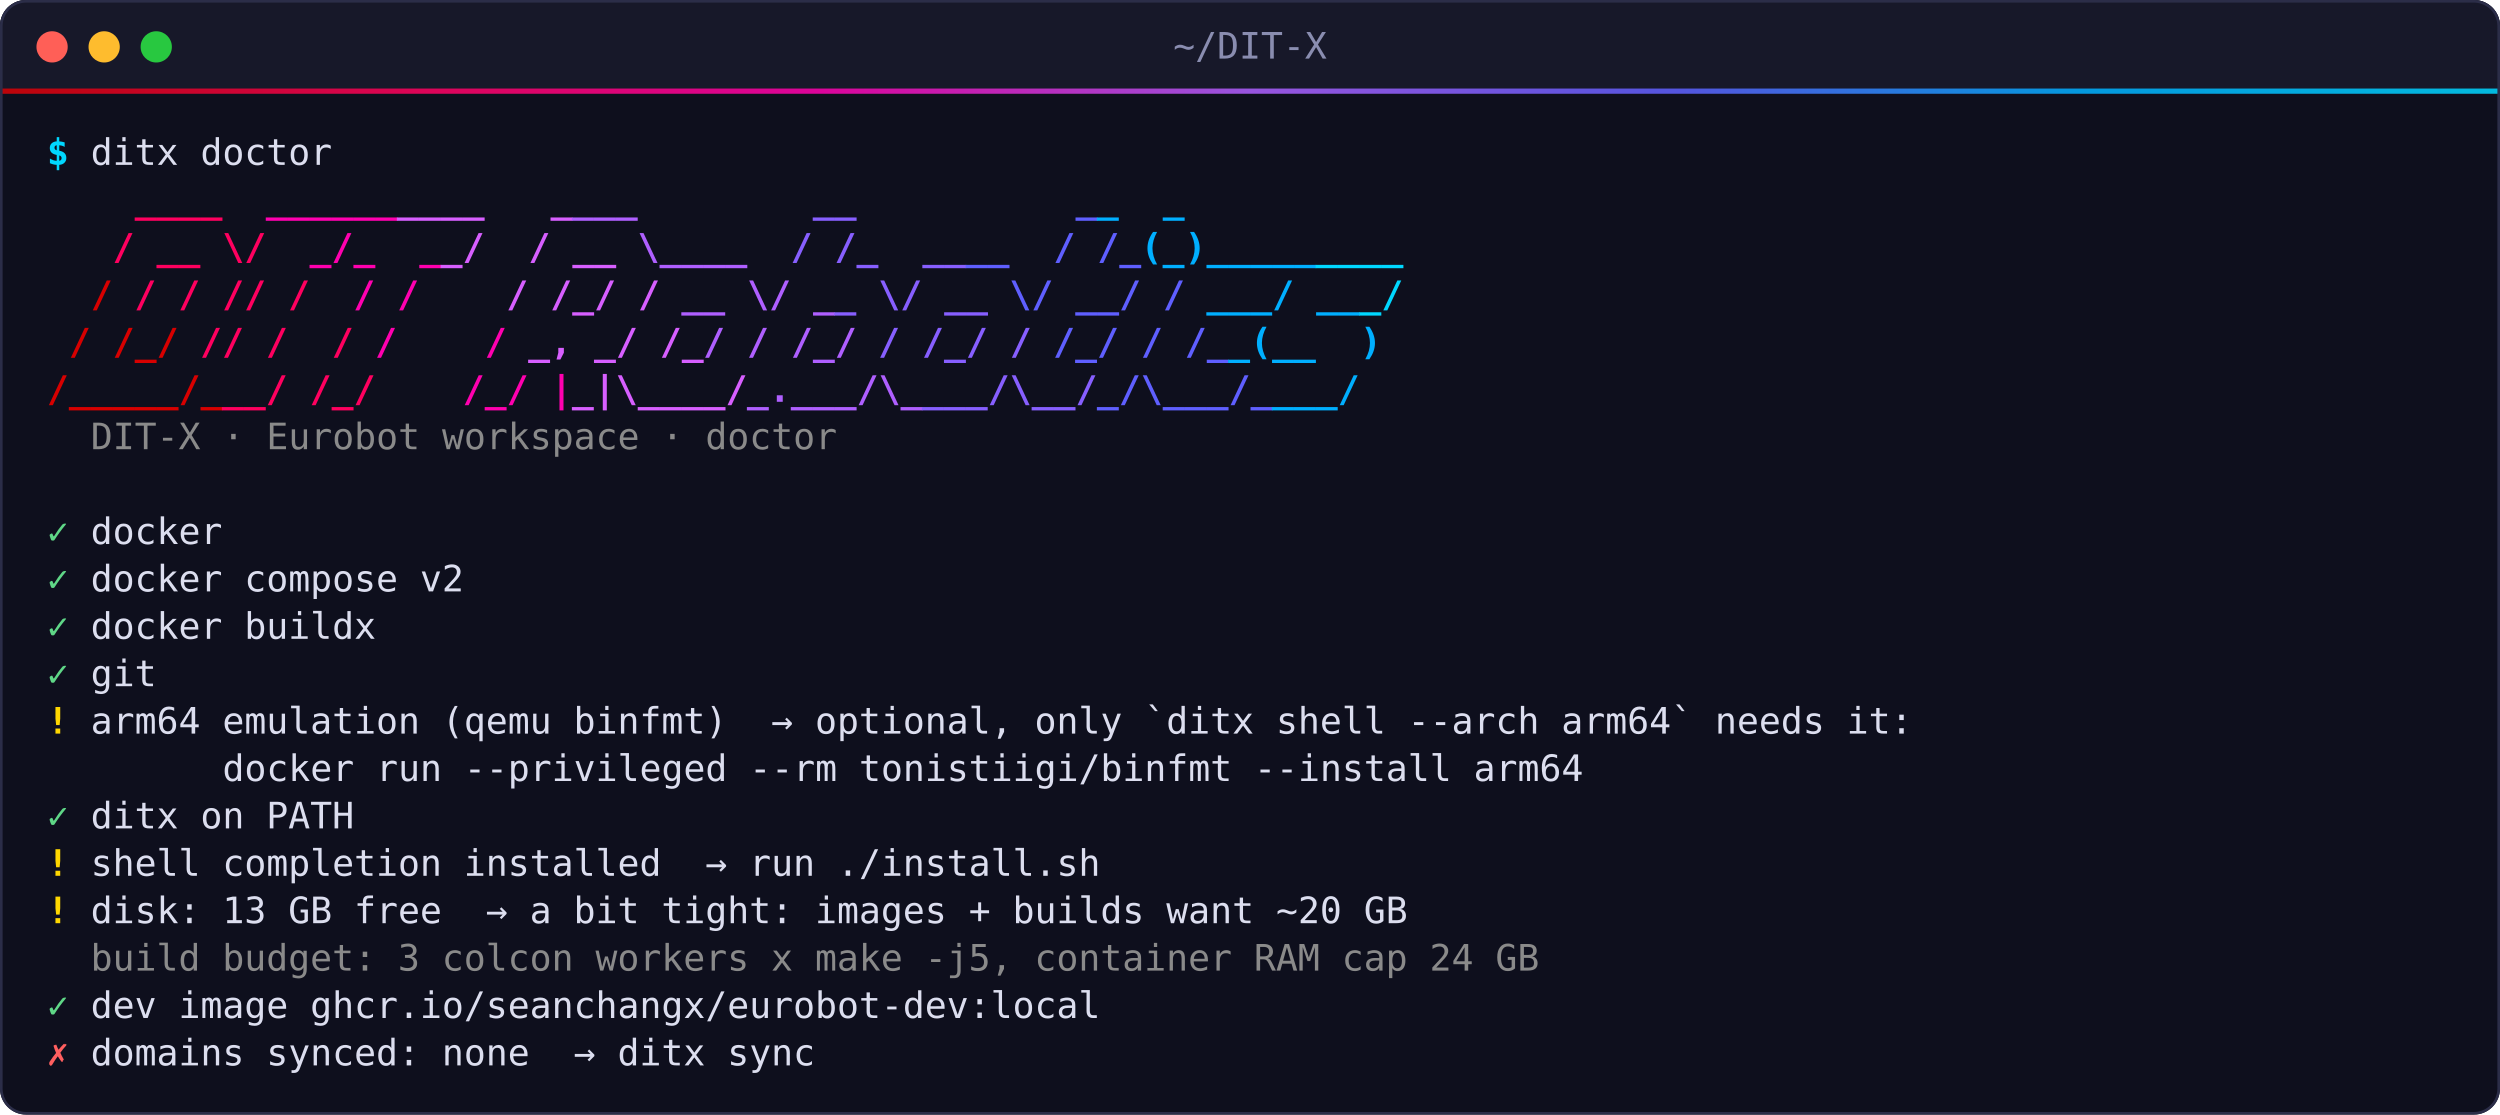
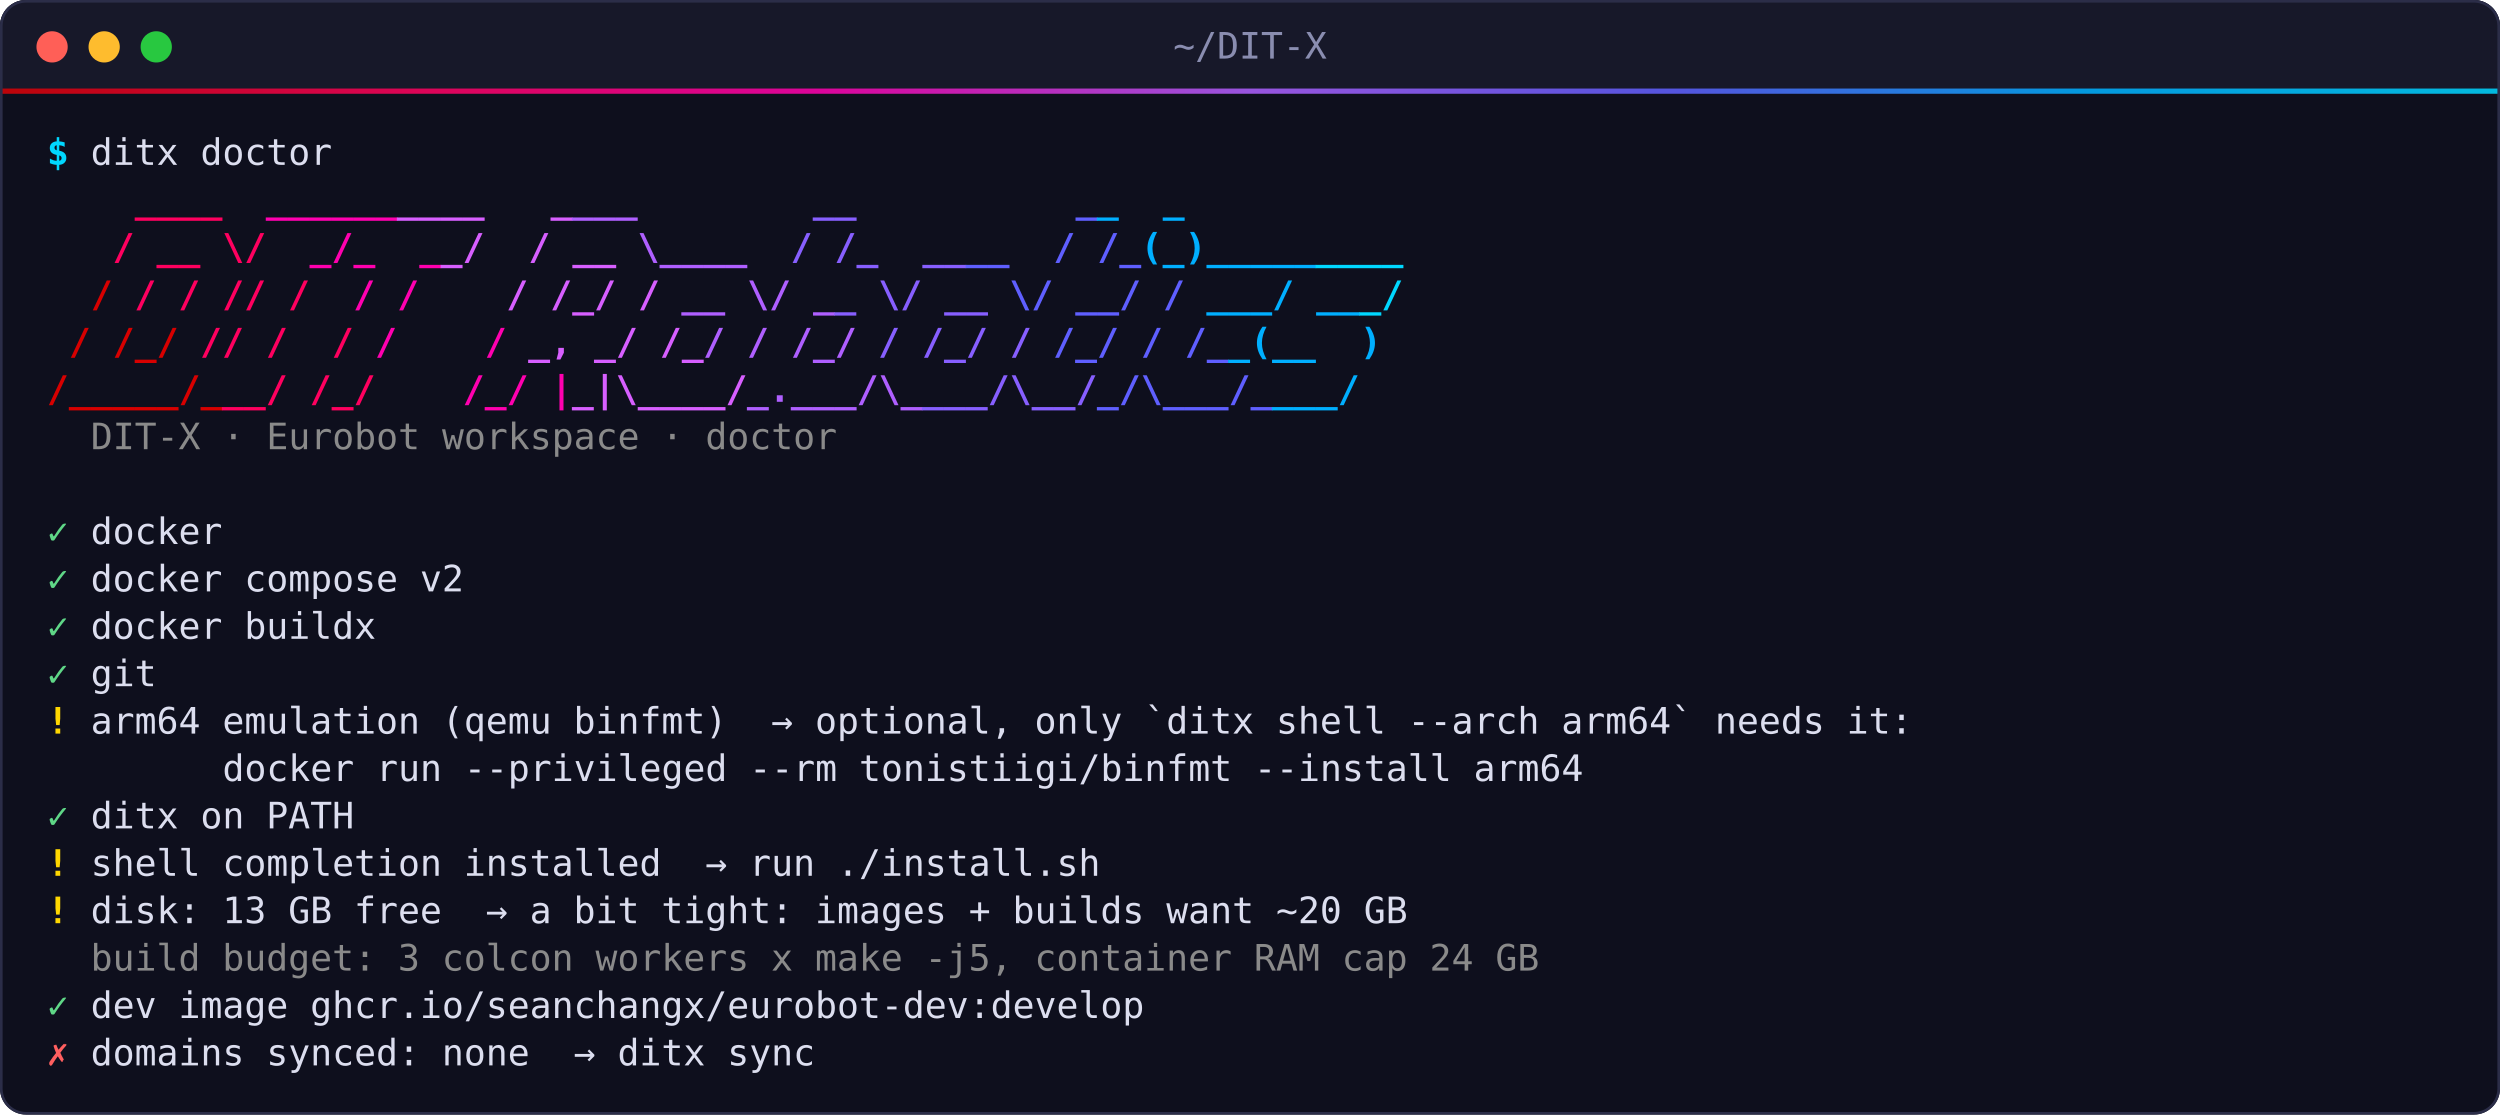
<svg xmlns="http://www.w3.org/2000/svg" width="960" height="428" viewBox="0 0 960 428" xml:space="preserve" role="img" aria-label="$ ditx doctor">
  <style>.t4fc56a text{font-family:'JetBrains Mono', 'Cascadia Code', 'DejaVu Sans Mono', monospace;font-size:14px;white-space:pre;font-variant-ligatures:none}.t4fc56a-0{fill:#00d7ff;font-weight:700}.t4fc56a-1{fill:#dcdeef}.t4fc56a-2{fill:#ff005f;font-weight:700}.t4fc56a-3{fill:#ff00af;font-weight:700}.t4fc56a-4{fill:#d75fff;font-weight:700}.t4fc56a-5{fill:#af5fff;font-weight:700}.t4fc56a-6{fill:#875fff;font-weight:700}.t4fc56a-7{fill:#5f5fff;font-weight:700}.t4fc56a-8{fill:#00afff;font-weight:700}.t4fc56a-9{fill:#d70000;font-weight:700}.t4fc56a-10{fill:#8a8a8a}.t4fc56a-11{fill:#5fd787;font-weight:700}.t4fc56a-12{fill:#ffd700;font-weight:700}.t4fc56a-13{fill:#ff5f5f;font-weight:700}</style>
  <defs>
    <linearGradient id="t4fc56a-ramp" x1="0" x2="1" y1="0" y2="0">
      <stop offset="0" stop-color="#d70000" />
      <stop offset="0.17" stop-color="#ff005f" />
      <stop offset="0.33" stop-color="#ff00af" />
      <stop offset="0.5" stop-color="#af5fff" />
      <stop offset="0.67" stop-color="#5f5fff" />
      <stop offset="0.83" stop-color="#00afff" />
      <stop offset="1" stop-color="#00d7ff" />
    </linearGradient>
    <clipPath id="t4fc56a-clip">
      <rect width="960" height="428" rx="10" />
    </clipPath>
  </defs>
  <g class="t4fc56a" clip-path="url(#t4fc56a-clip)">
    <rect width="960" height="428" fill="#0e0f1d" />
    <rect width="960" height="36" fill="#171829" />
    <rect y="34" width="960" height="2" fill="url(#t4fc56a-ramp)" opacity="0.85" />
    <circle cx="20" cy="18.0" r="6" fill="#ff5f57" />
    <circle cx="40" cy="18.0" r="6" fill="#febc2e" />
    <circle cx="60" cy="18.0" r="6" fill="#28c840" />
    <text x="480" y="22.5" text-anchor="middle" fill="#8a8db0" font-size="13">~/DIT-X</text>
    <text x="18" y="63.3" textLength="8.4" lengthAdjust="spacingAndGlyphs" class="t4fc56a-0">$</text>
    <text x="26.4" y="63.3" textLength="100.8" lengthAdjust="spacingAndGlyphs" class="t4fc56a-1"> ditx doctor</text>
    <text x="18" y="81.5" textLength="67.2" lengthAdjust="spacingAndGlyphs" class="t4fc56a-2">    ____</text>
    <text x="85.2" y="81.5" textLength="67.2" lengthAdjust="spacingAndGlyphs" class="t4fc56a-3">  ______</text>
    <text x="152.4" y="81.5" textLength="67.2" lengthAdjust="spacingAndGlyphs" class="t4fc56a-4">____   _</text>
    <text x="219.6" y="81.5" textLength="67.2" lengthAdjust="spacingAndGlyphs" class="t4fc56a-5">___     </text>
    <text x="286.8" y="81.5" textLength="67.2" lengthAdjust="spacingAndGlyphs" class="t4fc56a-6">   __   </text>
    <text x="354" y="81.5" textLength="67.2" lengthAdjust="spacingAndGlyphs" class="t4fc56a-7">       _</text>
    <text x="421.2" y="81.5" textLength="33.6" lengthAdjust="spacingAndGlyphs" class="t4fc56a-8">_  _</text>
    <text x="34.8" y="99.7" textLength="67.2" lengthAdjust="spacingAndGlyphs" class="t4fc56a-2"> / __ \/</text>
    <text x="102" y="99.7" textLength="67.2" lengthAdjust="spacingAndGlyphs" class="t4fc56a-3">  _/_  _</text>
    <text x="169.2" y="99.7" textLength="67.2" lengthAdjust="spacingAndGlyphs" class="t4fc56a-4">_/  / __</text>
    <text x="236.4" y="99.7" textLength="67.2" lengthAdjust="spacingAndGlyphs" class="t4fc56a-5"> \____  </text>
    <text x="303.6" y="99.7" textLength="67.2" lengthAdjust="spacingAndGlyphs" class="t4fc56a-6">/ /_  __</text>
    <text x="370.8" y="99.7" textLength="67.2" lengthAdjust="spacingAndGlyphs" class="t4fc56a-7">__  / /_</text>
    <text x="438" y="99.7" textLength="67.2" lengthAdjust="spacingAndGlyphs" class="t4fc56a-8">(_)_____</text>
    <text x="505.2" y="99.7" textLength="33.6" lengthAdjust="spacingAndGlyphs" class="t4fc56a-0">____</text>
    <text x="18" y="117.9" textLength="33.6" lengthAdjust="spacingAndGlyphs" class="t4fc56a-9">  / </text>
    <text x="51.6" y="117.9" textLength="67.2" lengthAdjust="spacingAndGlyphs" class="t4fc56a-2">/ / // /</text>
    <text x="118.8" y="117.9" textLength="67.2" lengthAdjust="spacingAndGlyphs" class="t4fc56a-3">  / /   </text>
    <text x="186" y="117.9" textLength="67.2" lengthAdjust="spacingAndGlyphs" class="t4fc56a-4"> / /_/ /</text>
    <text x="253.2" y="117.9" textLength="67.2" lengthAdjust="spacingAndGlyphs" class="t4fc56a-5"> __ \/ _</text>
    <text x="320.4" y="117.9" textLength="67.2" lengthAdjust="spacingAndGlyphs" class="t4fc56a-6">_ \/ __ </text>
    <text x="387.6" y="117.9" textLength="67.2" lengthAdjust="spacingAndGlyphs" class="t4fc56a-7">\/ __/ /</text>
    <text x="454.8" y="117.9" textLength="67.2" lengthAdjust="spacingAndGlyphs" class="t4fc56a-8"> ___/ __</text>
    <text x="522" y="117.9" textLength="16.8" lengthAdjust="spacingAndGlyphs" class="t4fc56a-0">_/</text>
    <text x="18" y="136.1" textLength="50.4" lengthAdjust="spacingAndGlyphs" class="t4fc56a-9"> / /_/</text>
    <text x="68.4" y="136.1" textLength="67.2" lengthAdjust="spacingAndGlyphs" class="t4fc56a-2"> // /  /</text>
    <text x="135.6" y="136.1" textLength="67.2" lengthAdjust="spacingAndGlyphs" class="t4fc56a-3"> /    / </text>
    <text x="202.8" y="136.1" textLength="67.2" lengthAdjust="spacingAndGlyphs" class="t4fc56a-4">_, _/ /_</text>
    <text x="270" y="136.1" textLength="67.2" lengthAdjust="spacingAndGlyphs" class="t4fc56a-5">/ / /_/ </text>
    <text x="337.2" y="136.1" textLength="67.2" lengthAdjust="spacingAndGlyphs" class="t4fc56a-6">/ /_/ / </text>
    <text x="404.4" y="136.1" textLength="67.2" lengthAdjust="spacingAndGlyphs" class="t4fc56a-7">/_/ / /_</text>
    <text x="471.6" y="136.1" textLength="58.8" lengthAdjust="spacingAndGlyphs" class="t4fc56a-8">_(__  )</text>
    <text x="18" y="154.3" textLength="67.2" lengthAdjust="spacingAndGlyphs" class="t4fc56a-9">/_____/_</text>
    <text x="85.2" y="154.3" textLength="67.2" lengthAdjust="spacingAndGlyphs" class="t4fc56a-2">__/ /_/ </text>
    <text x="152.4" y="154.3" textLength="67.2" lengthAdjust="spacingAndGlyphs" class="t4fc56a-3">   /_/ |</text>
    <text x="219.6" y="154.3" textLength="67.2" lengthAdjust="spacingAndGlyphs" class="t4fc56a-4">_|\____/</text>
    <text x="286.8" y="154.3" textLength="67.2" lengthAdjust="spacingAndGlyphs" class="t4fc56a-5">_.___/\_</text>
    <text x="354" y="154.3" textLength="67.2" lengthAdjust="spacingAndGlyphs" class="t4fc56a-6">___/\__/</text>
    <text x="421.2" y="154.3" textLength="67.2" lengthAdjust="spacingAndGlyphs" class="t4fc56a-7">_/\___/_</text>
    <text x="488.4" y="154.3" textLength="33.6" lengthAdjust="spacingAndGlyphs" class="t4fc56a-8">___/</text>
    <text x="18" y="172.5" textLength="302.4" lengthAdjust="spacingAndGlyphs" class="t4fc56a-10">  DIT-X · Eurobot workspace · doctor</text>
    <text x="18" y="208.9" textLength="8.4" lengthAdjust="spacingAndGlyphs" class="t4fc56a-11">✓</text>
    <text x="26.4" y="208.9" textLength="58.8" lengthAdjust="spacingAndGlyphs" class="t4fc56a-1"> docker</text>
    <text x="18" y="227.1" textLength="8.4" lengthAdjust="spacingAndGlyphs" class="t4fc56a-11">✓</text>
    <text x="26.4" y="227.1" textLength="151.2" lengthAdjust="spacingAndGlyphs" class="t4fc56a-1"> docker compose v2</text>
    <text x="18" y="245.3" textLength="8.4" lengthAdjust="spacingAndGlyphs" class="t4fc56a-11">✓</text>
    <text x="26.4" y="245.3" textLength="117.6" lengthAdjust="spacingAndGlyphs" class="t4fc56a-1"> docker buildx</text>
    <text x="18" y="263.5" textLength="8.4" lengthAdjust="spacingAndGlyphs" class="t4fc56a-11">✓</text>
    <text x="26.4" y="263.5" textLength="33.6" lengthAdjust="spacingAndGlyphs" class="t4fc56a-1"> git</text>
    <text x="18" y="281.7" textLength="8.4" lengthAdjust="spacingAndGlyphs" class="t4fc56a-12">!</text>
    <text x="26.4" y="281.7" textLength="705.6" lengthAdjust="spacingAndGlyphs" class="t4fc56a-1"> arm64 emulation (qemu binfmt)  → optional, only `ditx shell --arch arm64` needs it:</text>
    <text x="18" y="299.9" textLength="588" lengthAdjust="spacingAndGlyphs" class="t4fc56a-1">        docker run --privileged --rm tonistiigi/binfmt --install arm64</text>
    <text x="18" y="318.1" textLength="8.4" lengthAdjust="spacingAndGlyphs" class="t4fc56a-11">✓</text>
    <text x="26.4" y="318.1" textLength="109.2" lengthAdjust="spacingAndGlyphs" class="t4fc56a-1"> ditx on PATH</text>
    <text x="18" y="336.3" textLength="8.4" lengthAdjust="spacingAndGlyphs" class="t4fc56a-12">!</text>
    <text x="26.4" y="336.3" textLength="394.8" lengthAdjust="spacingAndGlyphs" class="t4fc56a-1"> shell completion installed  → run ./install.sh</text>
    <text x="18" y="354.5" textLength="8.4" lengthAdjust="spacingAndGlyphs" class="t4fc56a-12">!</text>
    <text x="26.4" y="354.5" textLength="512.4" lengthAdjust="spacingAndGlyphs" class="t4fc56a-1"> disk: 13 GB free  → a bit tight: images + builds want ~20 GB</text>
    <text x="34.8" y="372.7" textLength="554.4" lengthAdjust="spacingAndGlyphs" class="t4fc56a-10">build budget: 3 colcon workers x make -j5, container RAM cap 24 GB</text>
    <text x="18" y="390.9" textLength="8.4" lengthAdjust="spacingAndGlyphs" class="t4fc56a-11">✓</text>
-     <text x="26.4" y="390.9" textLength="394.8" lengthAdjust="spacingAndGlyphs" class="t4fc56a-1"> dev image ghcr.io/seanchangx/eurobot-dev:local</text>
+     <text x="26.4" y="390.9" textLength="394.8" lengthAdjust="spacingAndGlyphs" class="t4fc56a-1"> dev image ghcr.io/seanchangx/eurobot-dev:develop</text>
    <text x="18" y="409.1" textLength="8.4" lengthAdjust="spacingAndGlyphs" class="t4fc56a-13">✗</text>
    <text x="26.4" y="409.1" textLength="285.6" lengthAdjust="spacingAndGlyphs" class="t4fc56a-1"> domains synced: none  → ditx sync</text>
  </g>
  <rect x="0.5" y="0.5" width="959" height="427" rx="9.5" fill="none" stroke="#2b2d48" />
</svg>
